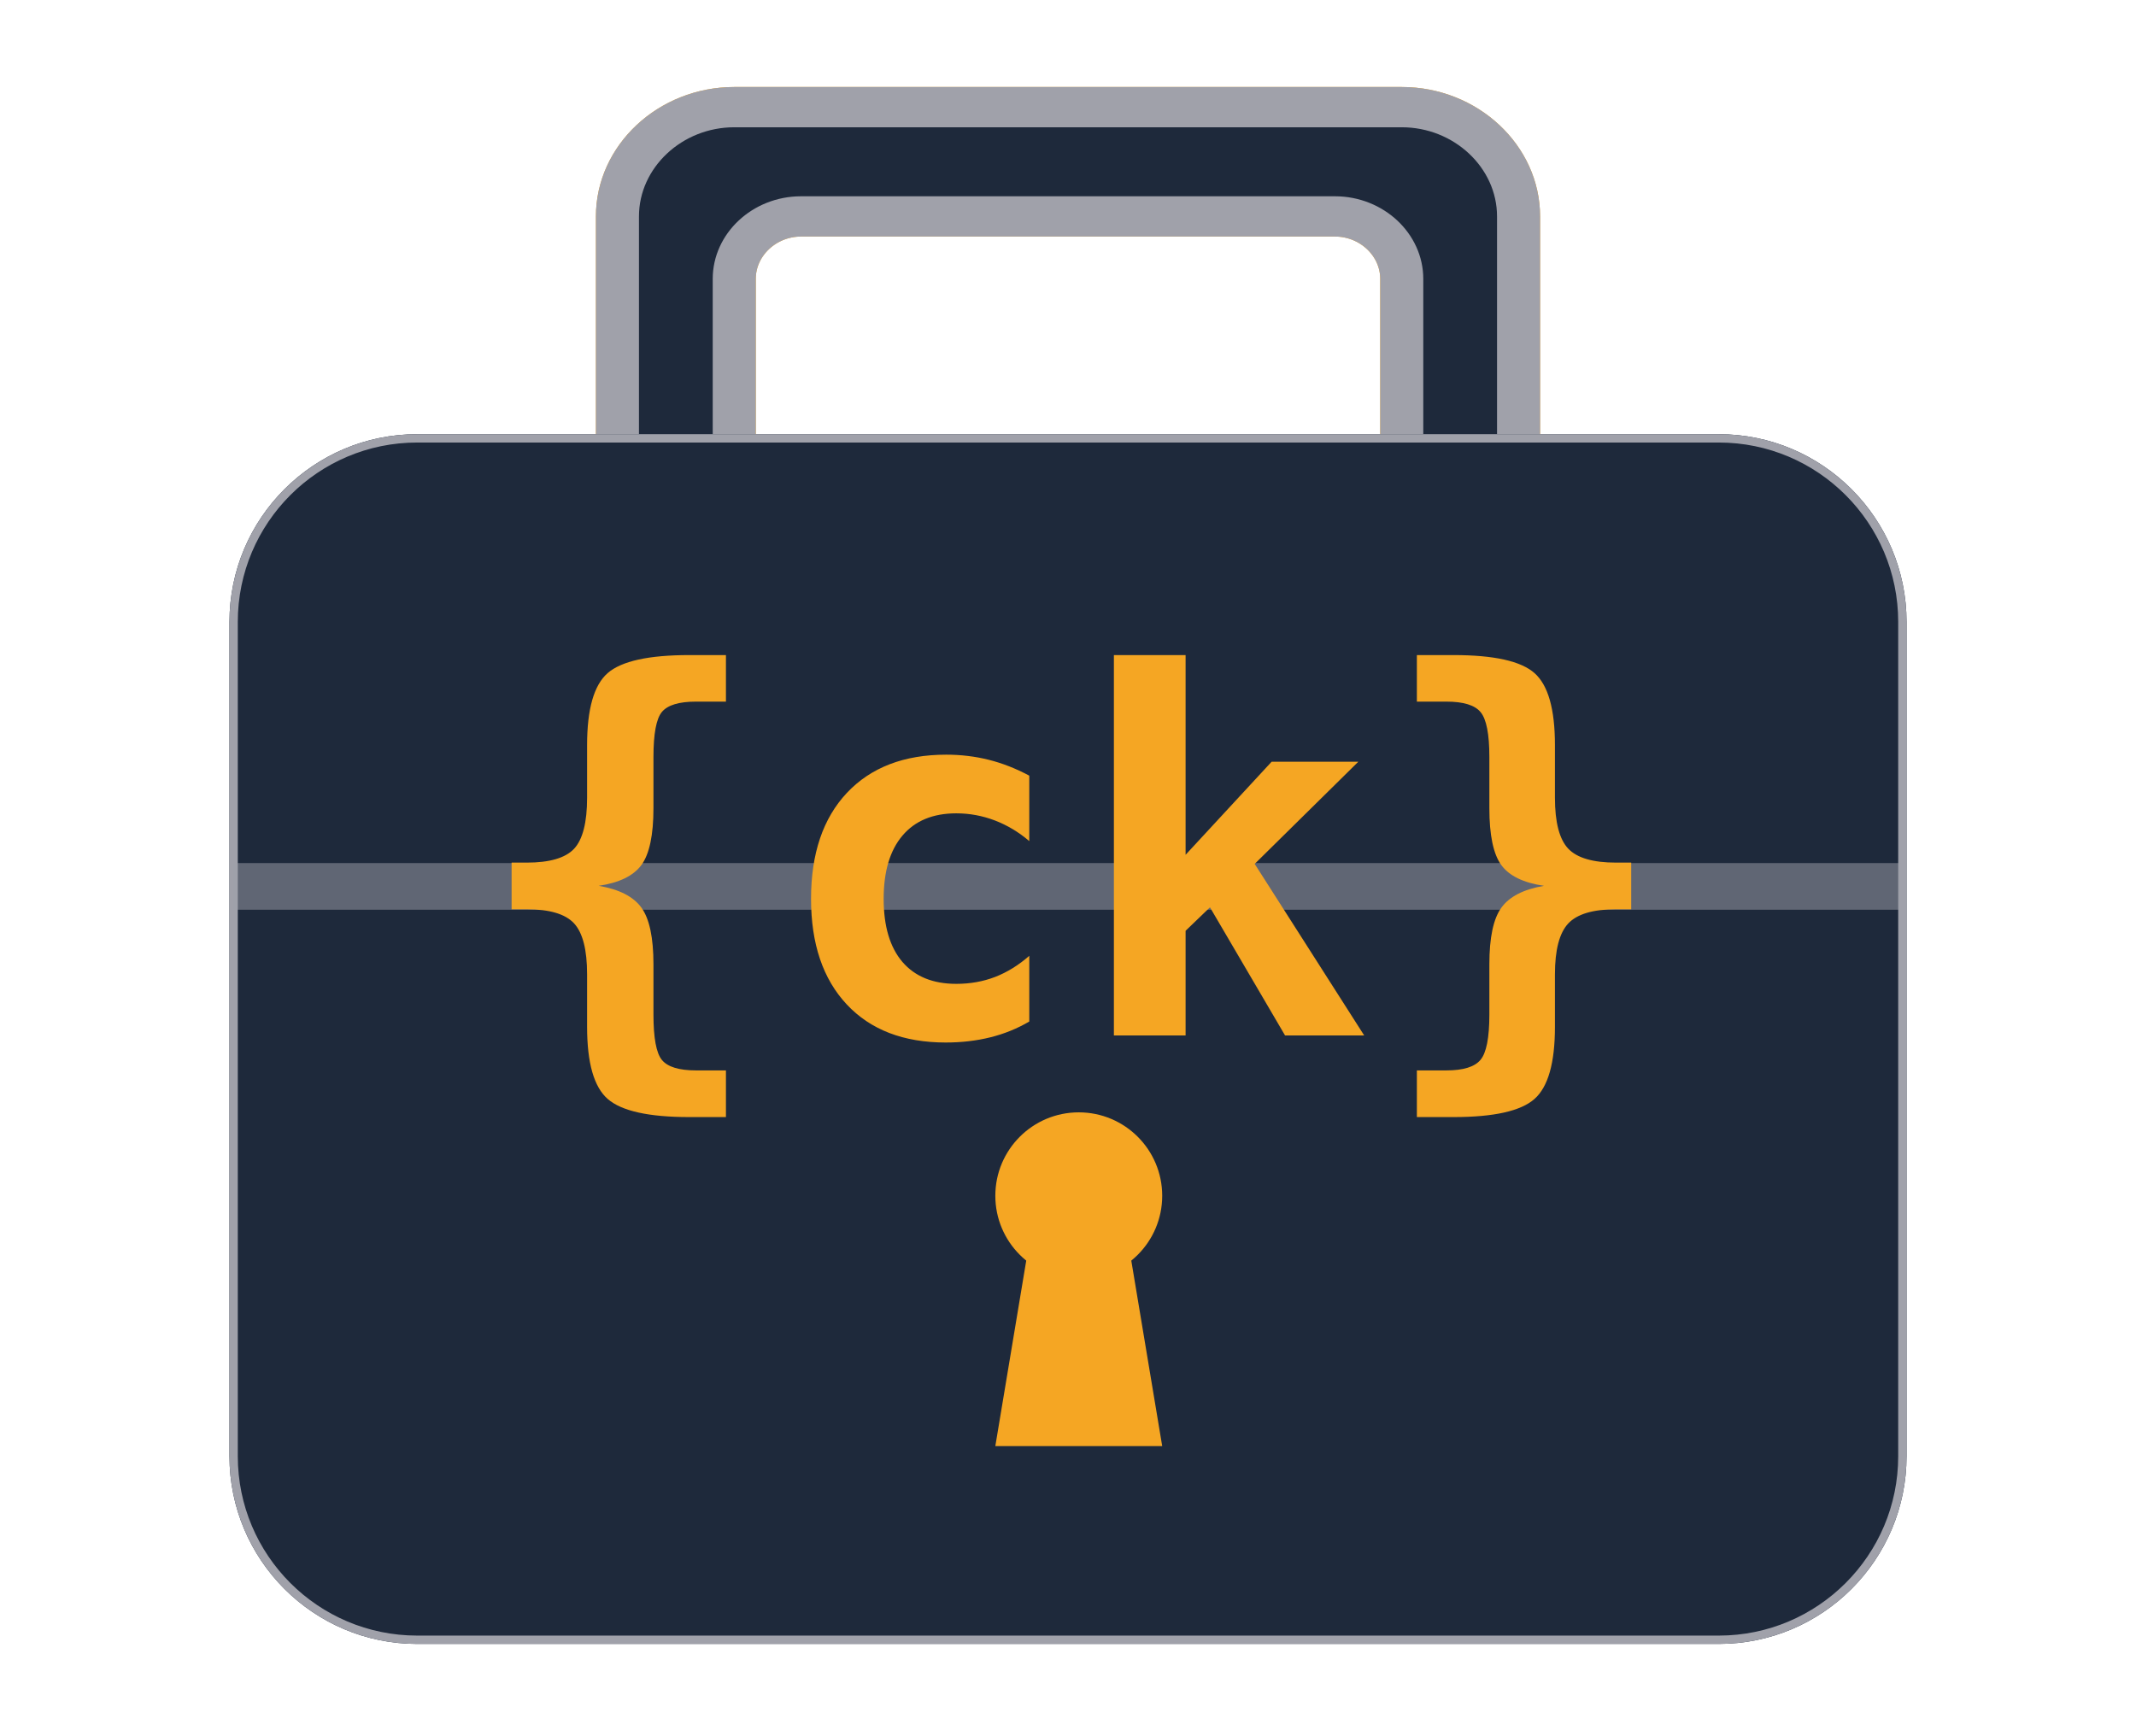
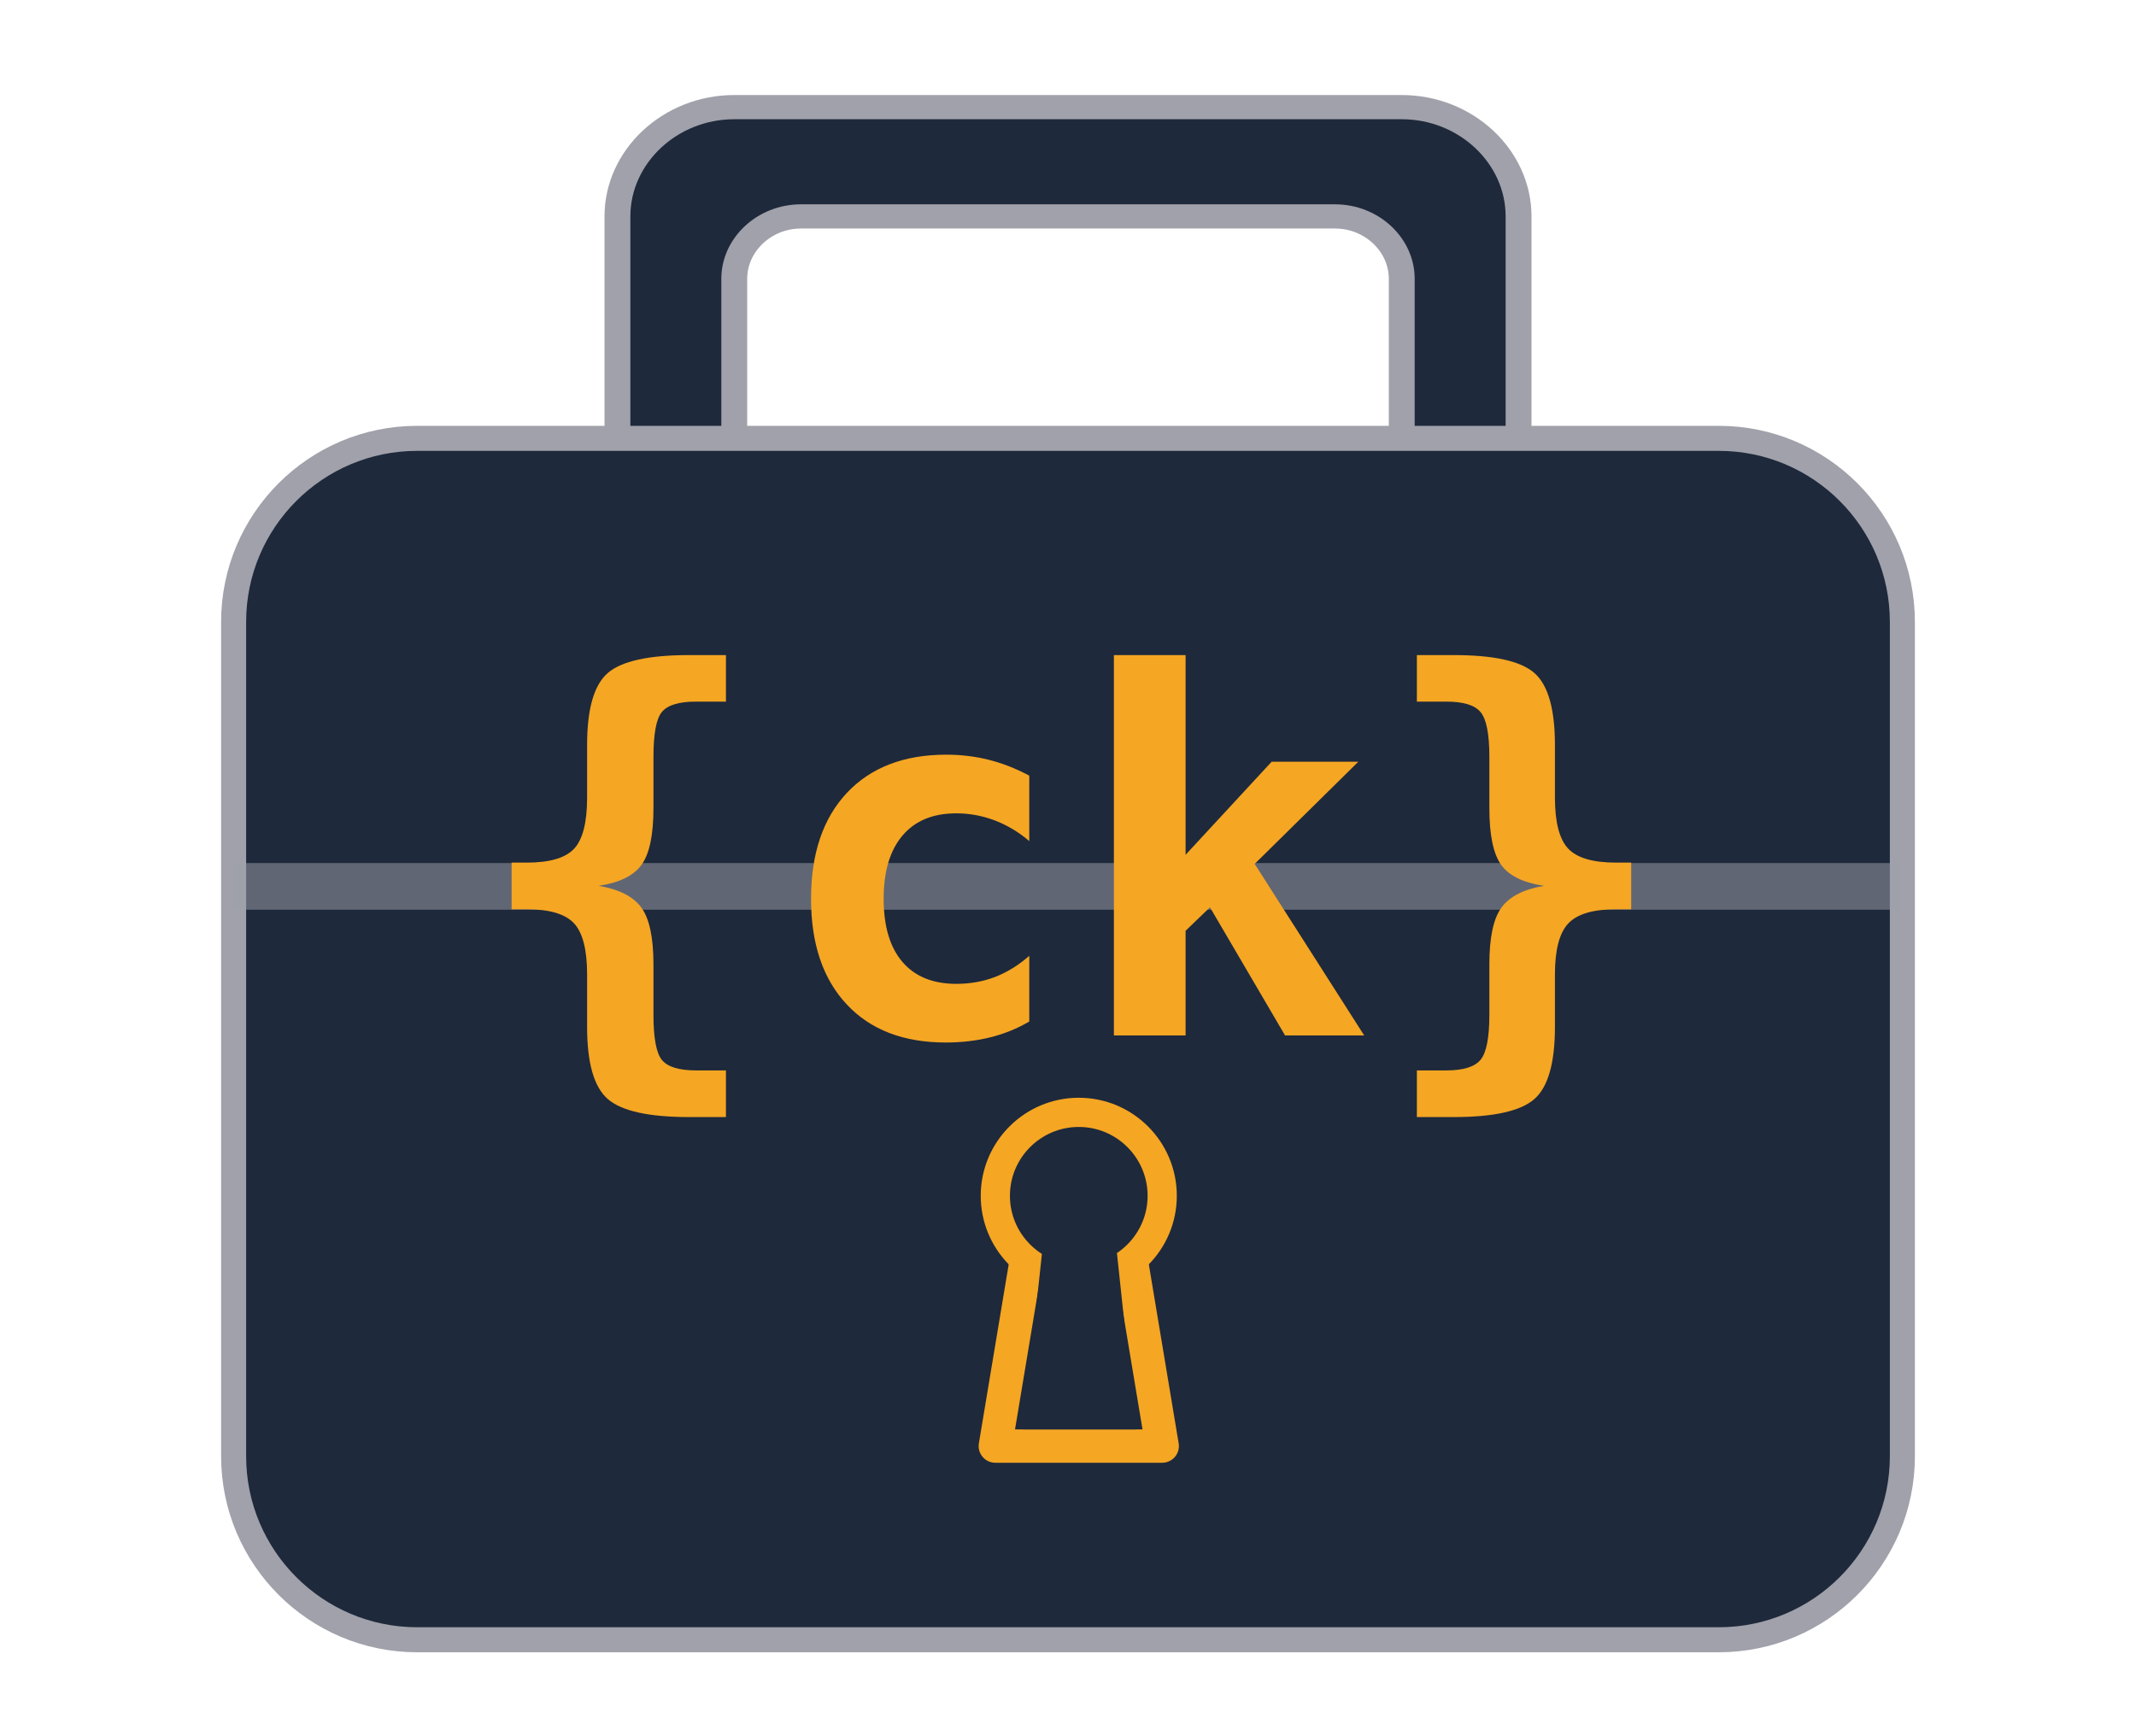
<svg xmlns="http://www.w3.org/2000/svg" width="100%" height="100%" viewBox="0 0 256 208" version="1.1" xml:space="preserve" style="fill-rule:evenodd;clip-rule:evenodd;stroke-linejoin:round;stroke-miterlimit:2;">
  <g transform="matrix(1,0,0,0.93561,0,9.098952)">
-     <path d="M80,52C76.708,52 74,49.292 74,46L74,18C74,10.32 80.32,4 88,4L168,4C175.68,4 182,10.32 182,18L182,46C182,49.292 179.292,52 176,52L168,52L168,26C168,21.611 164.389,18 160,18L96,18C91.611,18 88,21.611 88,26L88,52L80,52Z" style="fill:rgb(30,41,59);fill-rule:nonzero;stroke:rgb(245,166,35);stroke-width:5.16px;" />
-   </g>
-   <g transform="matrix(1,0,0,0.93561,0,9.098952)">
-     <path d="M80,52C76.708,52 74,49.292 74,46L74,18C74,10.32 80.32,4 88,4L168,4C175.68,4 182,10.32 182,18L182,46C182,49.292 179.292,52 176,52L168,52L168,26C168,21.611 164.389,18 160,18L96,18C91.611,18 88,21.611 88,26L88,52L80,52Z" style="fill:rgb(30,41,59);fill-rule:nonzero;stroke:rgb(160,161,170);stroke-width:5.16px;" />
+     <path d="M80,52C76.708,52 74,49.292 74,46L74,18C74,10.32 80.32,4 88,4L168,4C175.68,4 182,10.32 182,18L182,46C182,49.292 179.292,52 176,52L168,52L168,26C168,21.611 164.389,18 160,18L96,18C91.611,18 88,21.611 88,26L88,52L80,52Z" style="fill:rgb(30,41,59);fill-rule:nonzero;stroke:rgb(160,161,170);stroke-width:3.1px;" />
  </g>
  <g transform="matrix(1,0,0,1,0,0.541144)">
    <path d="M228,74L228,174C228,186.142 218.142,196 206,196L50,196C37.858,196 28,186.142 28,174L28,74C28,61.858 37.858,52 50,52L206,52C218.142,52 228,61.858 228,74Z" style="fill:rgb(30,41,59);stroke:rgb(30,41,59);stroke-width:1px;" />
  </g>
  <g transform="matrix(1,0,0,1,0,0.541144)">
-     <path d="M228,74L228,174C228,186.142 218.142,196 206,196L50,196C37.858,196 28,186.142 28,174L28,74C28,61.858 37.858,52 50,52L206,52C218.142,52 228,61.858 228,74Z" style="fill:rgb(30,41,59);stroke:rgb(160,161,170);stroke-width:1px;" />
+     <path d="M228,74L228,174C228,186.142 218.142,196 206,196L50,196C37.858,196 28,186.142 28,174L28,74C28,61.858 37.858,52 50,52L206,52C218.142,52 228,61.858 228,74Z" style="fill:rgb(30,41,59);stroke:rgb(160,161,170);stroke-width:3px;" />
  </g>
  <g transform="matrix(6.119113,0,0,1.004119,-143.4653,-0.262809)">
    <rect x="28.023" y="103.285" width="32.645" height="5.57" style="fill:rgb(160,161,170);fill-opacity:0.51;" />
  </g>
  <g transform="matrix(1,0,0,1,128.4066,124.1114)">
    <text x="-72.246px" y="0px" style="font-family:'Menlo-Bold', 'Menlo', monospace;font-weight:700;font-size:60px;fill:rgb(245,166,35);">{ck}</text>
  </g>
  <g transform="matrix(1,0,0,1,1.290465,15.32604)">
    <circle cx="128" cy="128" r="10" style="fill:rgb(245,166,35);" />
  </g>
  <g transform="matrix(1,0,0,1,1.290465,15.32604)">
    <path d="M122,134L118,158L138,158L134,134L122,134Z" style="fill:rgb(245,166,35);fill-rule:nonzero;" />
  </g>
+   <g transform="matrix(0.8,0,0,0.8,26.89046,41.42604)">
+     <circle cx="128" cy="128" r="10" style="fill:rgb(160,161,170);" />
+   </g>
+   <g transform="matrix(0.675,0,0,0.833333,42.9738,39.65937)">
+     <path d="M122,131.6L116.519,156.8L139.481,156.8L134,131.6L122,131.6Z" style="fill:rgb(160,161,170);fill-rule:nonzero;" />
+   </g>
+   <g transform="matrix(1,0,0,1,1.290465,15.32604)">
+     <path d="M122,134L118,158L138,158L134,134L122,134Z" style="fill:rgb(30,41,59);fill-rule:nonzero;stroke:rgb(245,166,35);stroke-width:4px;" />
+   </g>
+   <g transform="matrix(1,0,0,1,1.290465,15.32604)">
+     <circle cx="128" cy="128" r="10" style="fill:rgb(30,41,59);" />
+   </g>
+   <g transform="matrix(1,0,0,1,1.290465,15.32604)">
+     <path d="M128,117.5C133.795,117.5 138.5,122.205 138.5,128C138.5,133.795 133.795,138.5 128,138.5C125.026,138.5 122.339,137.261 120.428,135.271C118.615,133.384 117.5,130.821 117.5,128C117.5,122.205 122.205,117.5 128,117.5ZM128,118.5C122.757,118.5 118.5,122.757 118.5,128C118.5,133.243 122.757,137.5 128,137.5C133.243,137.5 137.5,133.243 137.5,128C137.5,122.757 133.243,118.5 128,118.5Z" style="fill:rgb(245,166,35);stroke:rgb(245,166,35);stroke-width:2.5px;" />
+   </g>
+   <g transform="matrix(0.587903,0,0,0.916667,54.12219,27.5927)">
+     <path d="M120.519,132.8L116.519,156.8L139.481,156.8L135.481,132.8L120.519,132.8Z" style="fill:rgb(30,41,59);fill-rule:nonzero;" />
+   </g>
</svg>
